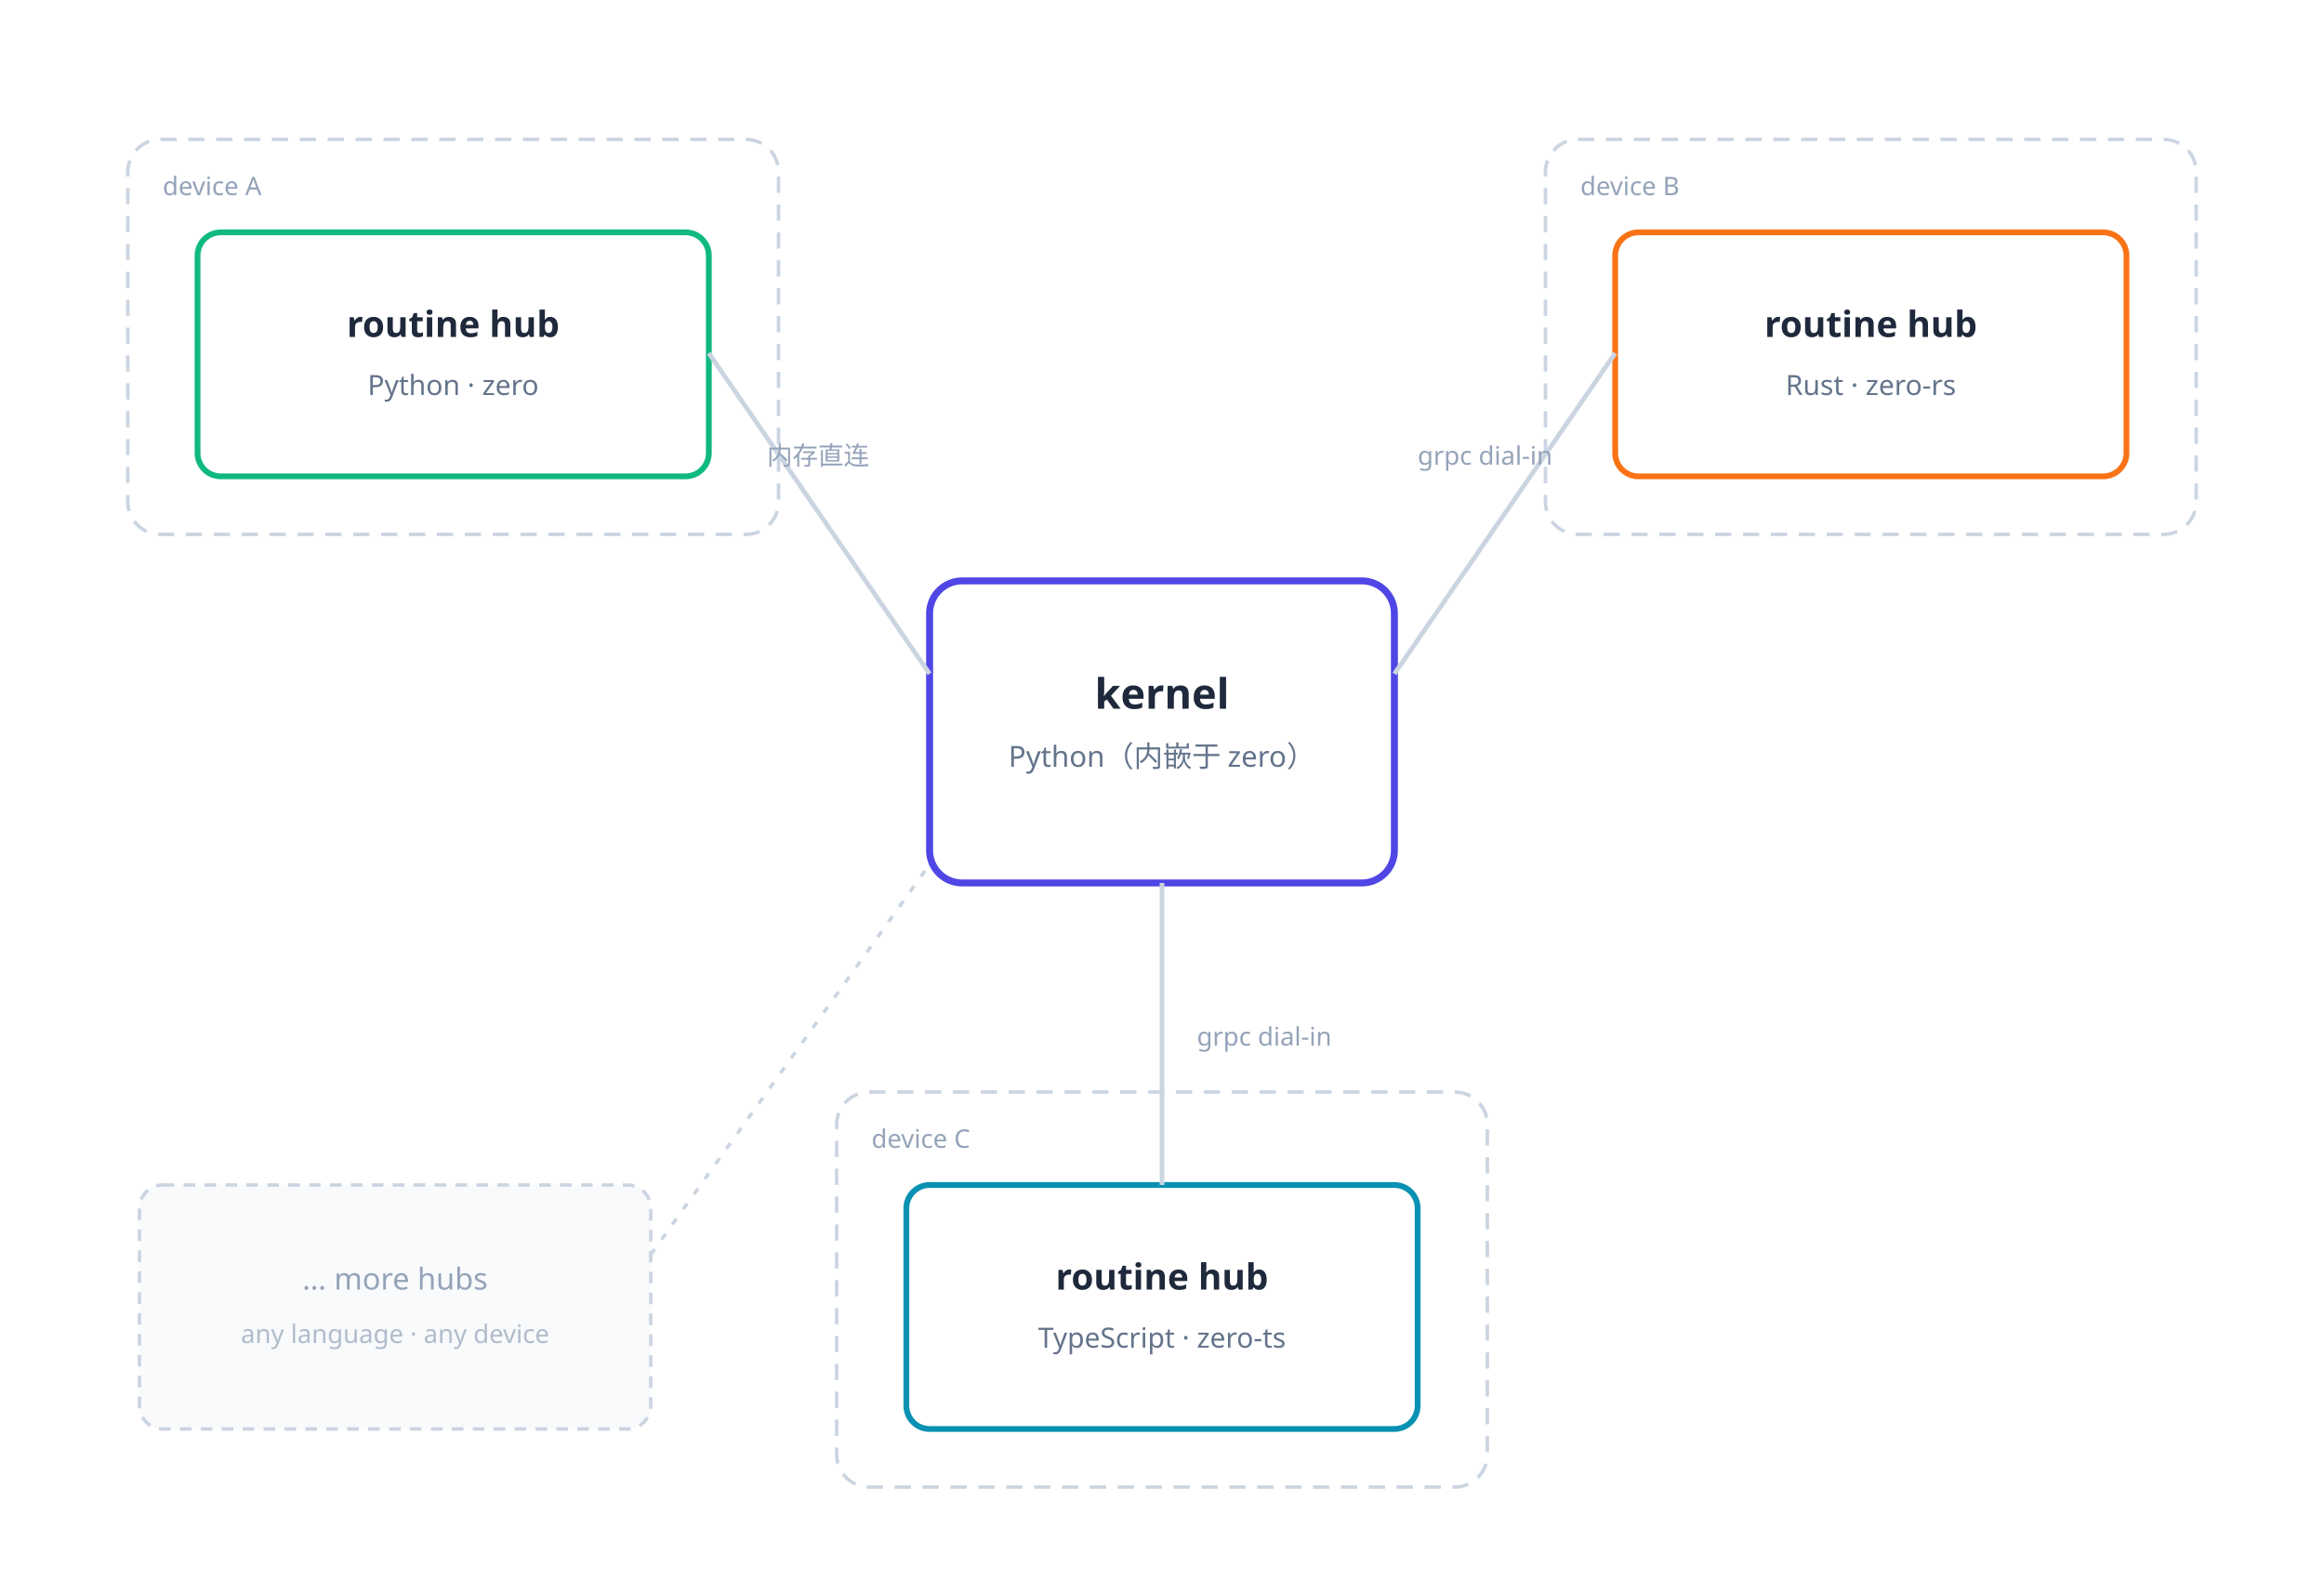
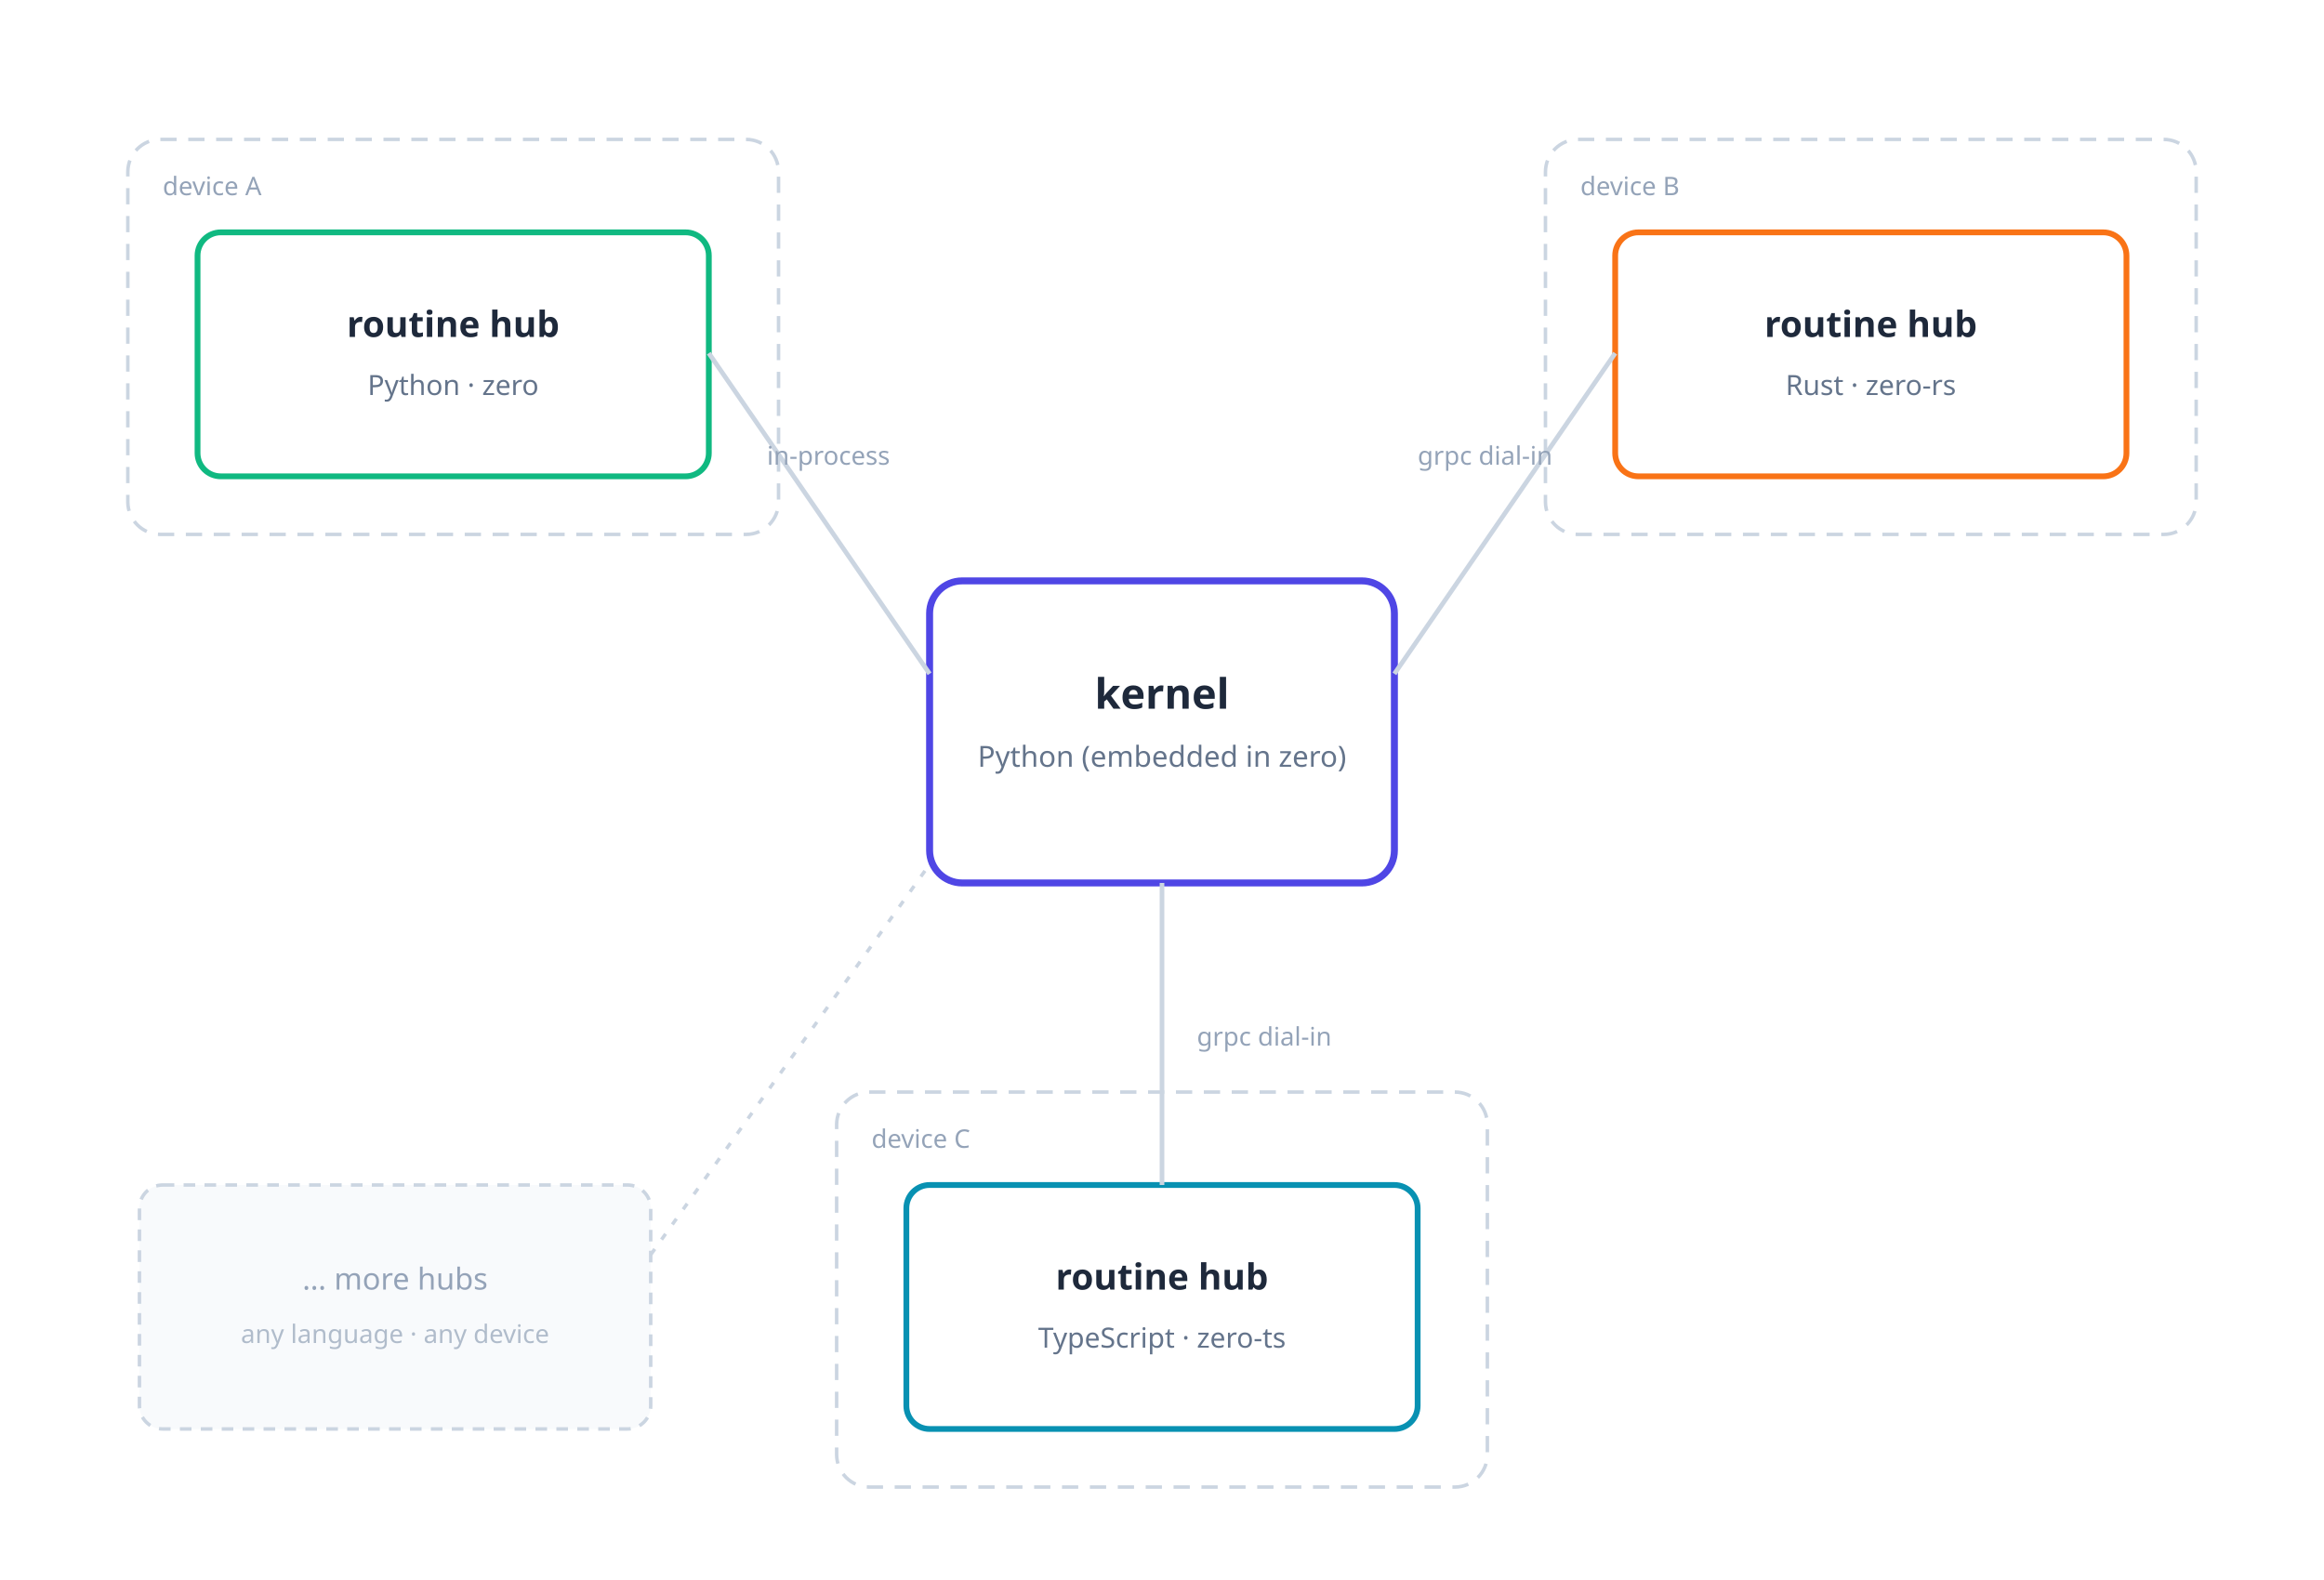
<svg xmlns="http://www.w3.org/2000/svg" viewBox="0 0 1000 680" font-family="'PingFang SC','Microsoft YaHei','Segoe UI',sans-serif">
  <rect width="1000" height="680" fill="#FFFFFF" />
  <rect x="55" y="60" width="280" height="170" rx="14" fill="none" stroke="#CBD5E1" stroke-width="1.5" stroke-dasharray="7 5" />
  <text x="70" y="84" font-size="11" fill="#94A3B8">device A</text>
  <rect x="85" y="100" width="220" height="105" rx="10" fill="#FFFFFF" stroke="#10B981" stroke-width="2.5" />
  <text x="195" y="145" text-anchor="middle" font-size="15.5" font-weight="700" fill="#1E293B">routine hub</text>
  <text x="195" y="170" text-anchor="middle" font-size="12" fill="#64748B">Python · zero</text>
  <rect x="665" y="60" width="280" height="170" rx="14" fill="none" stroke="#CBD5E1" stroke-width="1.5" stroke-dasharray="7 5" />
  <text x="680" y="84" font-size="11" fill="#94A3B8">device B</text>
  <rect x="695" y="100" width="220" height="105" rx="10" fill="#FFFFFF" stroke="#F97316" stroke-width="2.5" />
  <text x="805" y="145" text-anchor="middle" font-size="15.5" font-weight="700" fill="#1E293B">routine hub</text>
  <text x="805" y="170" text-anchor="middle" font-size="12" fill="#64748B">Rust · zero-rs</text>
  <rect x="360" y="470" width="280" height="170" rx="14" fill="none" stroke="#CBD5E1" stroke-width="1.5" stroke-dasharray="7 5" />
  <text x="375" y="494" font-size="11" fill="#94A3B8">device C</text>
  <rect x="390" y="510" width="220" height="105" rx="10" fill="#FFFFFF" stroke="#0891B2" stroke-width="2.5" />
  <text x="500" y="555" text-anchor="middle" font-size="15.5" font-weight="700" fill="#1E293B">routine hub</text>
  <text x="500" y="580" text-anchor="middle" font-size="12" fill="#64748B">TypeScript · zero-ts</text>
  <rect x="60" y="510" width="220" height="105" rx="10" fill="#F8FAFC" stroke="#CBD5E1" stroke-width="1.5" stroke-dasharray="5 4" />
  <text x="170" y="555" text-anchor="middle" font-size="13" fill="#94A3B8">… more hubs</text>
  <text x="170" y="578" text-anchor="middle" font-size="11" fill="#B0BCCB">any language · any device</text>
  <line x1="280" y1="540" x2="400" y2="372" stroke="#CBD5E1" stroke-width="1.5" stroke-dasharray="3 5" />
  <rect x="400" y="250" width="200" height="130" rx="14" fill="#FFFFFF" stroke="#4F46E5" stroke-width="3" />
  <text x="500" y="305" text-anchor="middle" font-size="18" font-weight="700" fill="#1E293B">kernel</text>
-   <text x="500" y="330" text-anchor="middle" font-size="12.5" fill="#64748B">Python（内嵌于 zero）</text>
+   <text x="500" y="330" text-anchor="middle" font-size="12.5" fill="#64748B">Python (embedded in zero)</text>
  <line x1="305" y1="152" x2="400" y2="290" stroke="#CBD5E1" stroke-width="2" />
-   <text x="330" y="200" font-size="11" fill="#94A3B8">内存直连</text>
+   <text x="330" y="200" font-size="11" fill="#94A3B8">in-process</text>
  <line x1="695" y1="152" x2="600" y2="290" stroke="#CBD5E1" stroke-width="2" />
  <text x="610" y="200" font-size="11" fill="#94A3B8">grpc dial-in</text>
  <line x1="500" y1="510" x2="500" y2="380" stroke="#CBD5E1" stroke-width="2" />
  <text x="515" y="450" font-size="11" fill="#94A3B8">grpc dial-in</text>
</svg>
